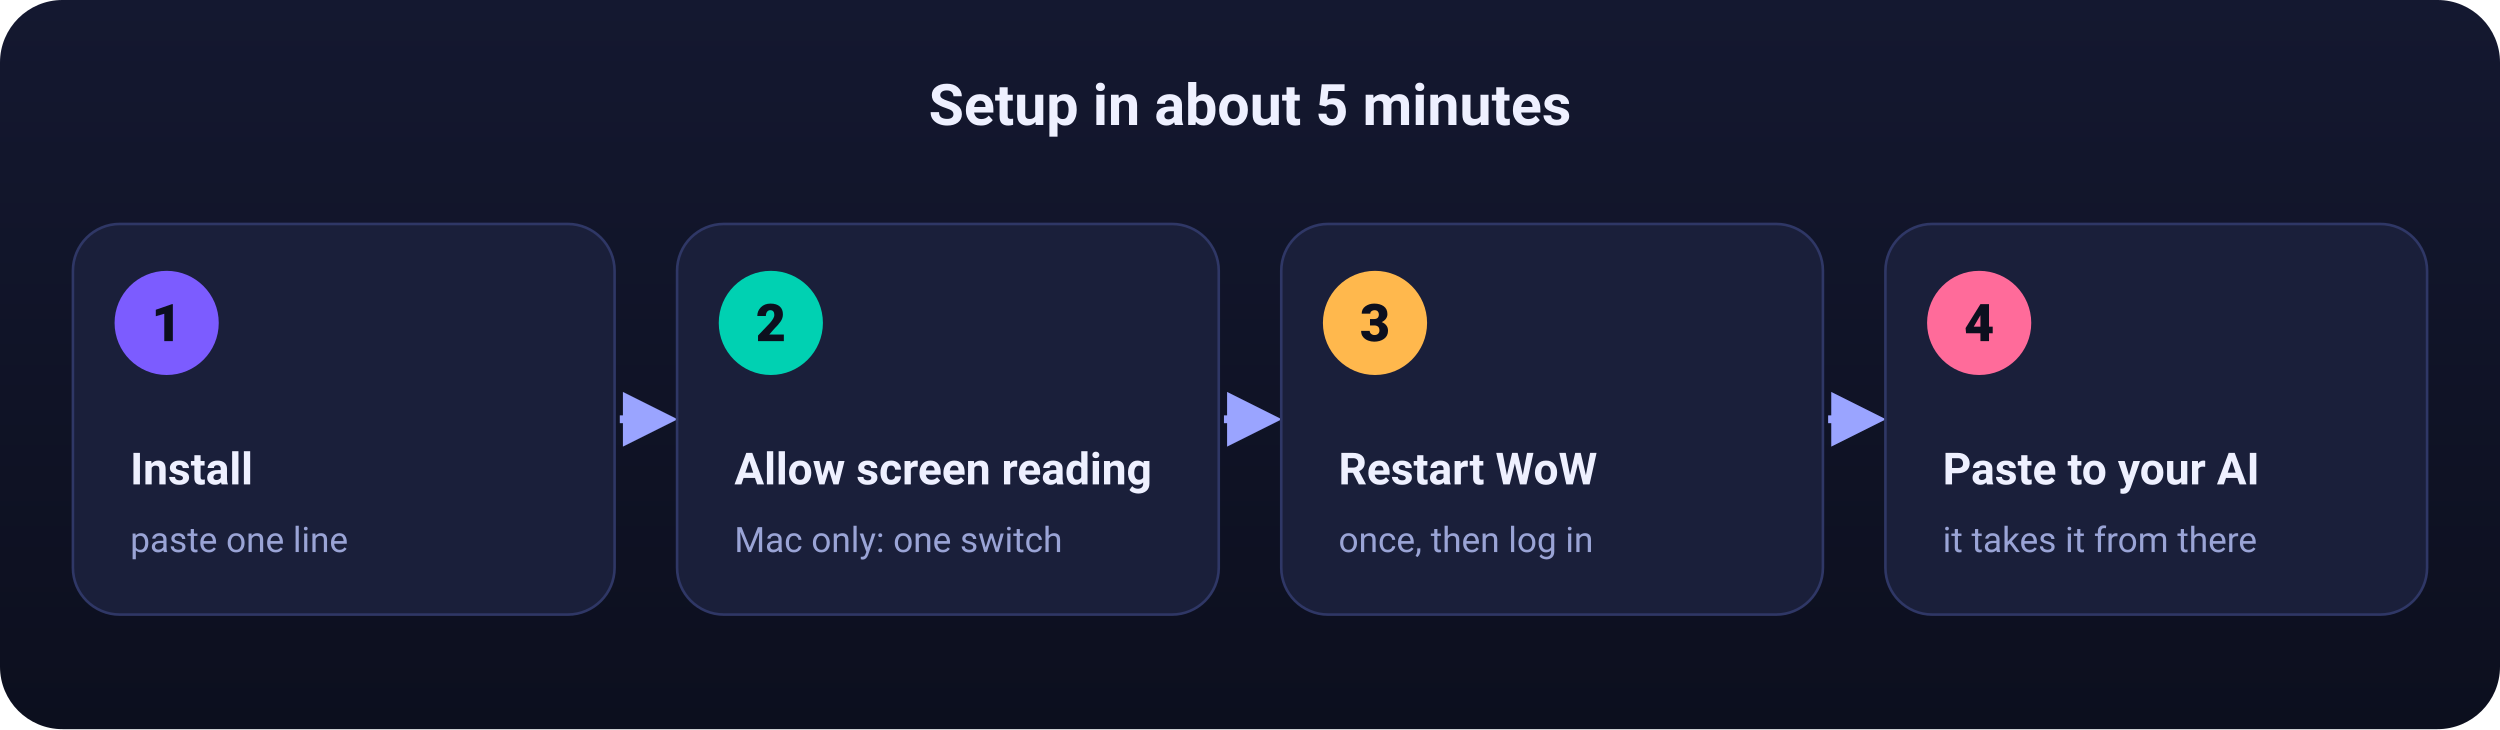
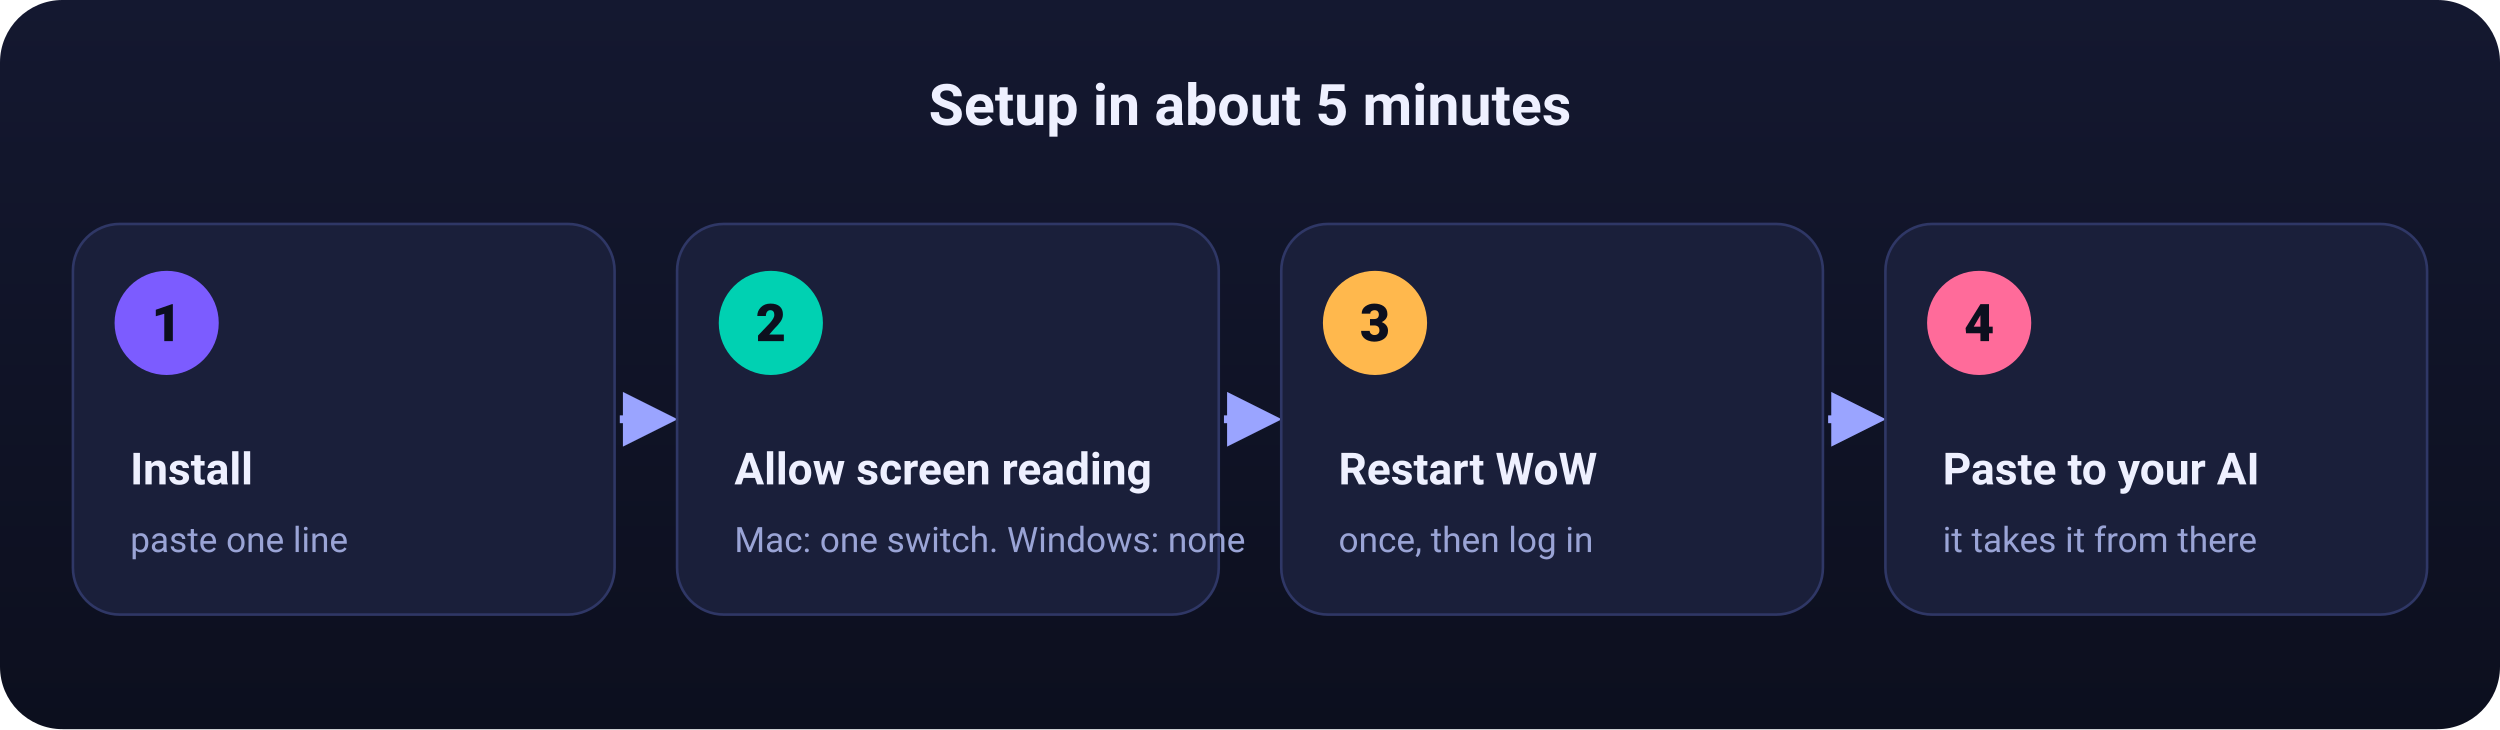
<svg xmlns="http://www.w3.org/2000/svg" viewBox="0 0 960 280" width="960" height="280" role="img" aria-label="Setup in four steps: install, allow screen reading, restart WoW, paste to your AI">
  <defs>
    <linearGradient id="g" x1="0" y1="0" x2="1" y2="1">
      <stop offset="0" stop-color="#7c5cff" />
      <stop offset="1" stop-color="#00d1b2" />
    </linearGradient>
    <linearGradient id="bg" x1="0" y1="0" x2="0" y2="1">
      <stop offset="0" stop-color="#141830" />
      <stop offset="1" stop-color="#0c0f1e" />
    </linearGradient>
    <marker id="a" viewBox="0 0 10 10" refX="8" refY="5" markerWidth="7" markerHeight="7" orient="auto-start-reverse">
      <path d="M0 0L10 5L0 10z" fill="#9aa4ff" />
    </marker>
  </defs>
  <rect width="960" height="280" rx="24" fill="url(#bg)" />
  <text x="480" y="48" text-anchor="middle" fill="#eef0ff" font-size="22" font-weight="700" font-family="-apple-system, BlinkMacSystemFont, 'Segoe UI', Roboto, Helvetica, Arial, sans-serif">Setup in about 5 minutes</text>
  <rect x="28" y="86" width="208" height="150" rx="18" fill="#1a1f3a" stroke="#2f3766" />
  <circle cx="64" cy="124" r="20" fill="#7c5cff" />
  <text x="64" y="131" text-anchor="middle" fill="#0c0f1e" font-size="20" font-weight="800" font-family="-apple-system, BlinkMacSystemFont, 'Segoe UI', Roboto, Helvetica, Arial, sans-serif">1</text>
  <text x="50" y="186" fill="#eef0ff" font-size="17" font-weight="700" font-family="-apple-system, BlinkMacSystemFont, 'Segoe UI', Roboto, Helvetica, Arial, sans-serif">Install</text>
  <text x="50" y="212" fill="#9aa4d6" font-size="13.5" font-family="-apple-system, BlinkMacSystemFont, 'Segoe UI', Roboto, Helvetica, Arial, sans-serif">paste one line</text>
  <path d="M238 161H256" stroke="#9aa4ff" stroke-width="3" marker-end="url(#a)" />
  <rect x="260" y="86" width="208" height="150" rx="18" fill="#1a1f3a" stroke="#2f3766" />
  <circle cx="296" cy="124" r="20" fill="#00d1b2" />
  <text x="296" y="131" text-anchor="middle" fill="#0c0f1e" font-size="20" font-weight="800" font-family="-apple-system, BlinkMacSystemFont, 'Segoe UI', Roboto, Helvetica, Arial, sans-serif">2</text>
  <text x="282" y="186" fill="#eef0ff" font-size="17" font-weight="700" font-family="-apple-system, BlinkMacSystemFont, 'Segoe UI', Roboto, Helvetica, Arial, sans-serif">Allow screen reading</text>
-   <text x="282" y="212" fill="#9aa4d6" font-size="13.5" font-family="-apple-system, BlinkMacSystemFont, 'Segoe UI', Roboto, Helvetica, Arial, sans-serif">Mac only: one switch</text>
+   <text x="282" y="212" fill="#9aa4d6" font-size="13.5" font-family="-apple-system, BlinkMacSystemFont, 'Segoe UI', Roboto, Helvetica, Arial, sans-serif">Mac: one switch. Windows: none</text>
  <path d="M470 161H488" stroke="#9aa4ff" stroke-width="3" marker-end="url(#a)" />
  <rect x="492" y="86" width="208" height="150" rx="18" fill="#1a1f3a" stroke="#2f3766" />
  <circle cx="528" cy="124" r="20" fill="#ffb84d" />
  <text x="528" y="131" text-anchor="middle" fill="#0c0f1e" font-size="20" font-weight="800" font-family="-apple-system, BlinkMacSystemFont, 'Segoe UI', Roboto, Helvetica, Arial, sans-serif">3</text>
  <text x="514" y="186" fill="#eef0ff" font-size="17" font-weight="700" font-family="-apple-system, BlinkMacSystemFont, 'Segoe UI', Roboto, Helvetica, Arial, sans-serif">Restart WoW</text>
  <text x="514" y="212" fill="#9aa4d6" font-size="13.5" font-family="-apple-system, BlinkMacSystemFont, 'Segoe UI', Roboto, Helvetica, Arial, sans-serif">once, then log in</text>
  <path d="M702 161H720" stroke="#9aa4ff" stroke-width="3" marker-end="url(#a)" />
  <rect x="724" y="86" width="208" height="150" rx="18" fill="#1a1f3a" stroke="#2f3766" />
  <circle cx="760" cy="124" r="20" fill="#ff6b9a" />
  <text x="760" y="131" text-anchor="middle" fill="#0c0f1e" font-size="20" font-weight="800" font-family="-apple-system, BlinkMacSystemFont, 'Segoe UI', Roboto, Helvetica, Arial, sans-serif">4</text>
  <text x="746" y="186" fill="#eef0ff" font-size="17" font-weight="700" font-family="-apple-system, BlinkMacSystemFont, 'Segoe UI', Roboto, Helvetica, Arial, sans-serif">Paste to your AI</text>
  <text x="746" y="212" fill="#9aa4d6" font-size="13.5" font-family="-apple-system, BlinkMacSystemFont, 'Segoe UI', Roboto, Helvetica, Arial, sans-serif">it takes it from there</text>
</svg>
